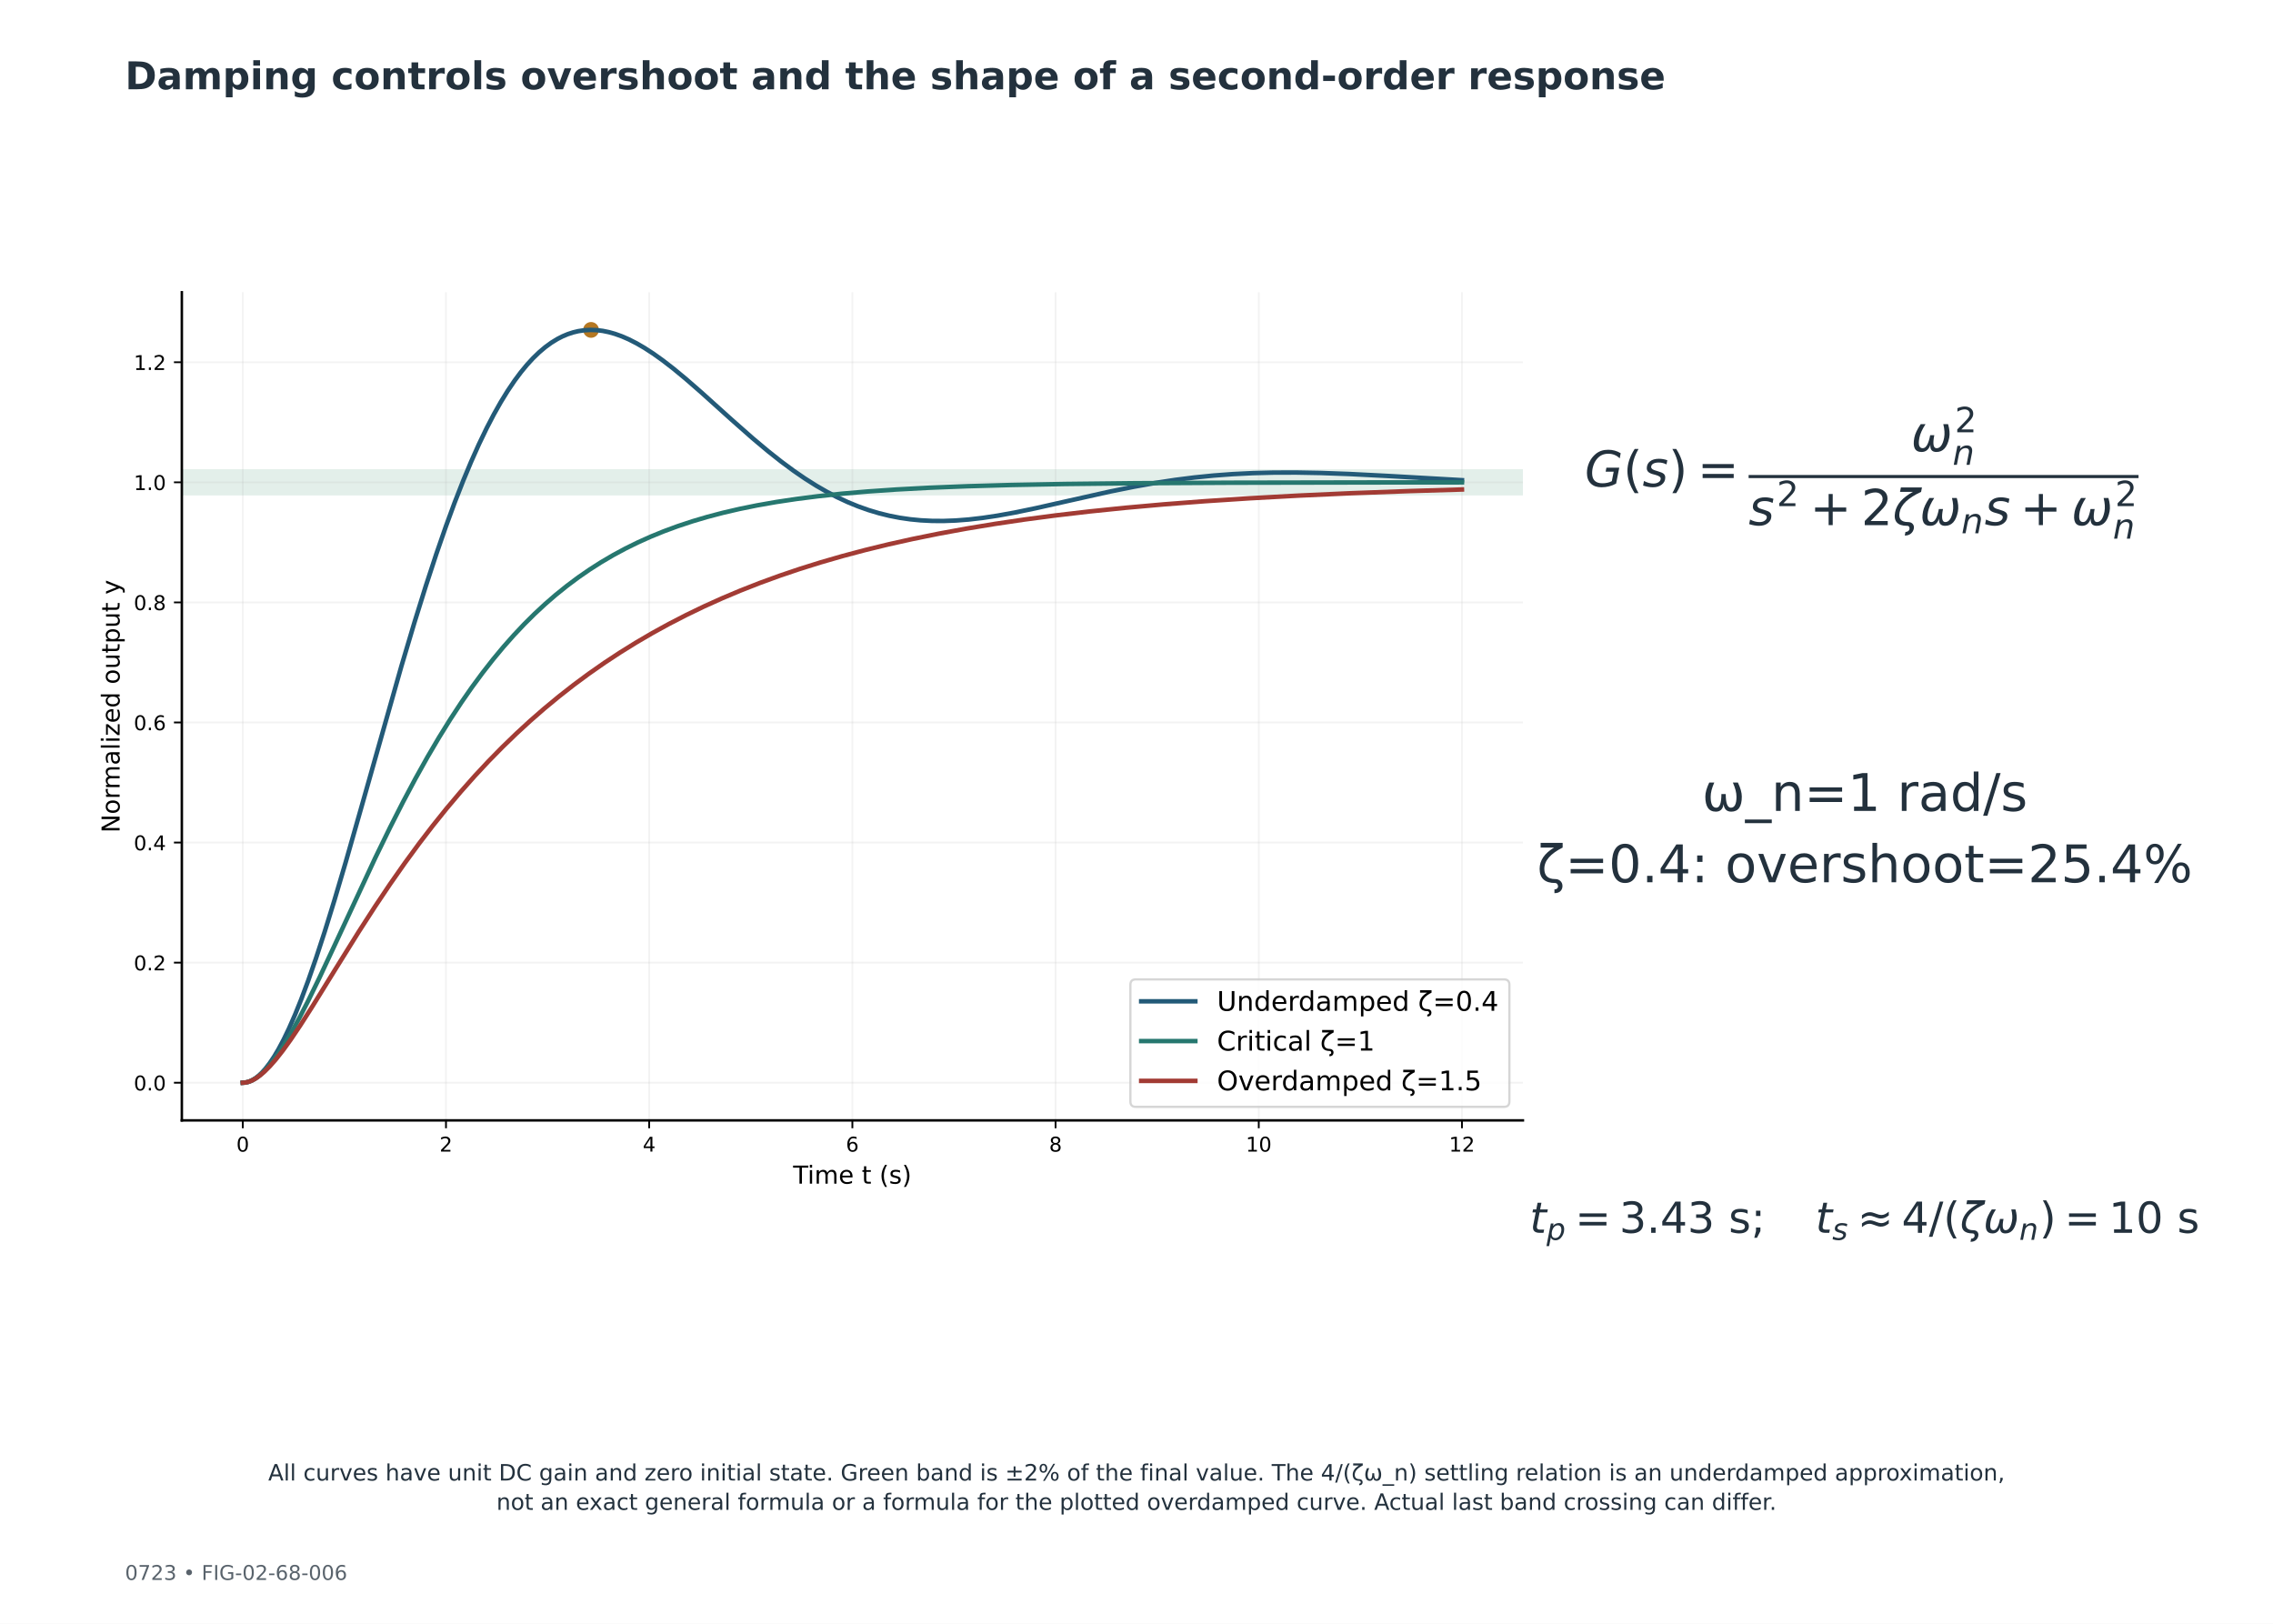
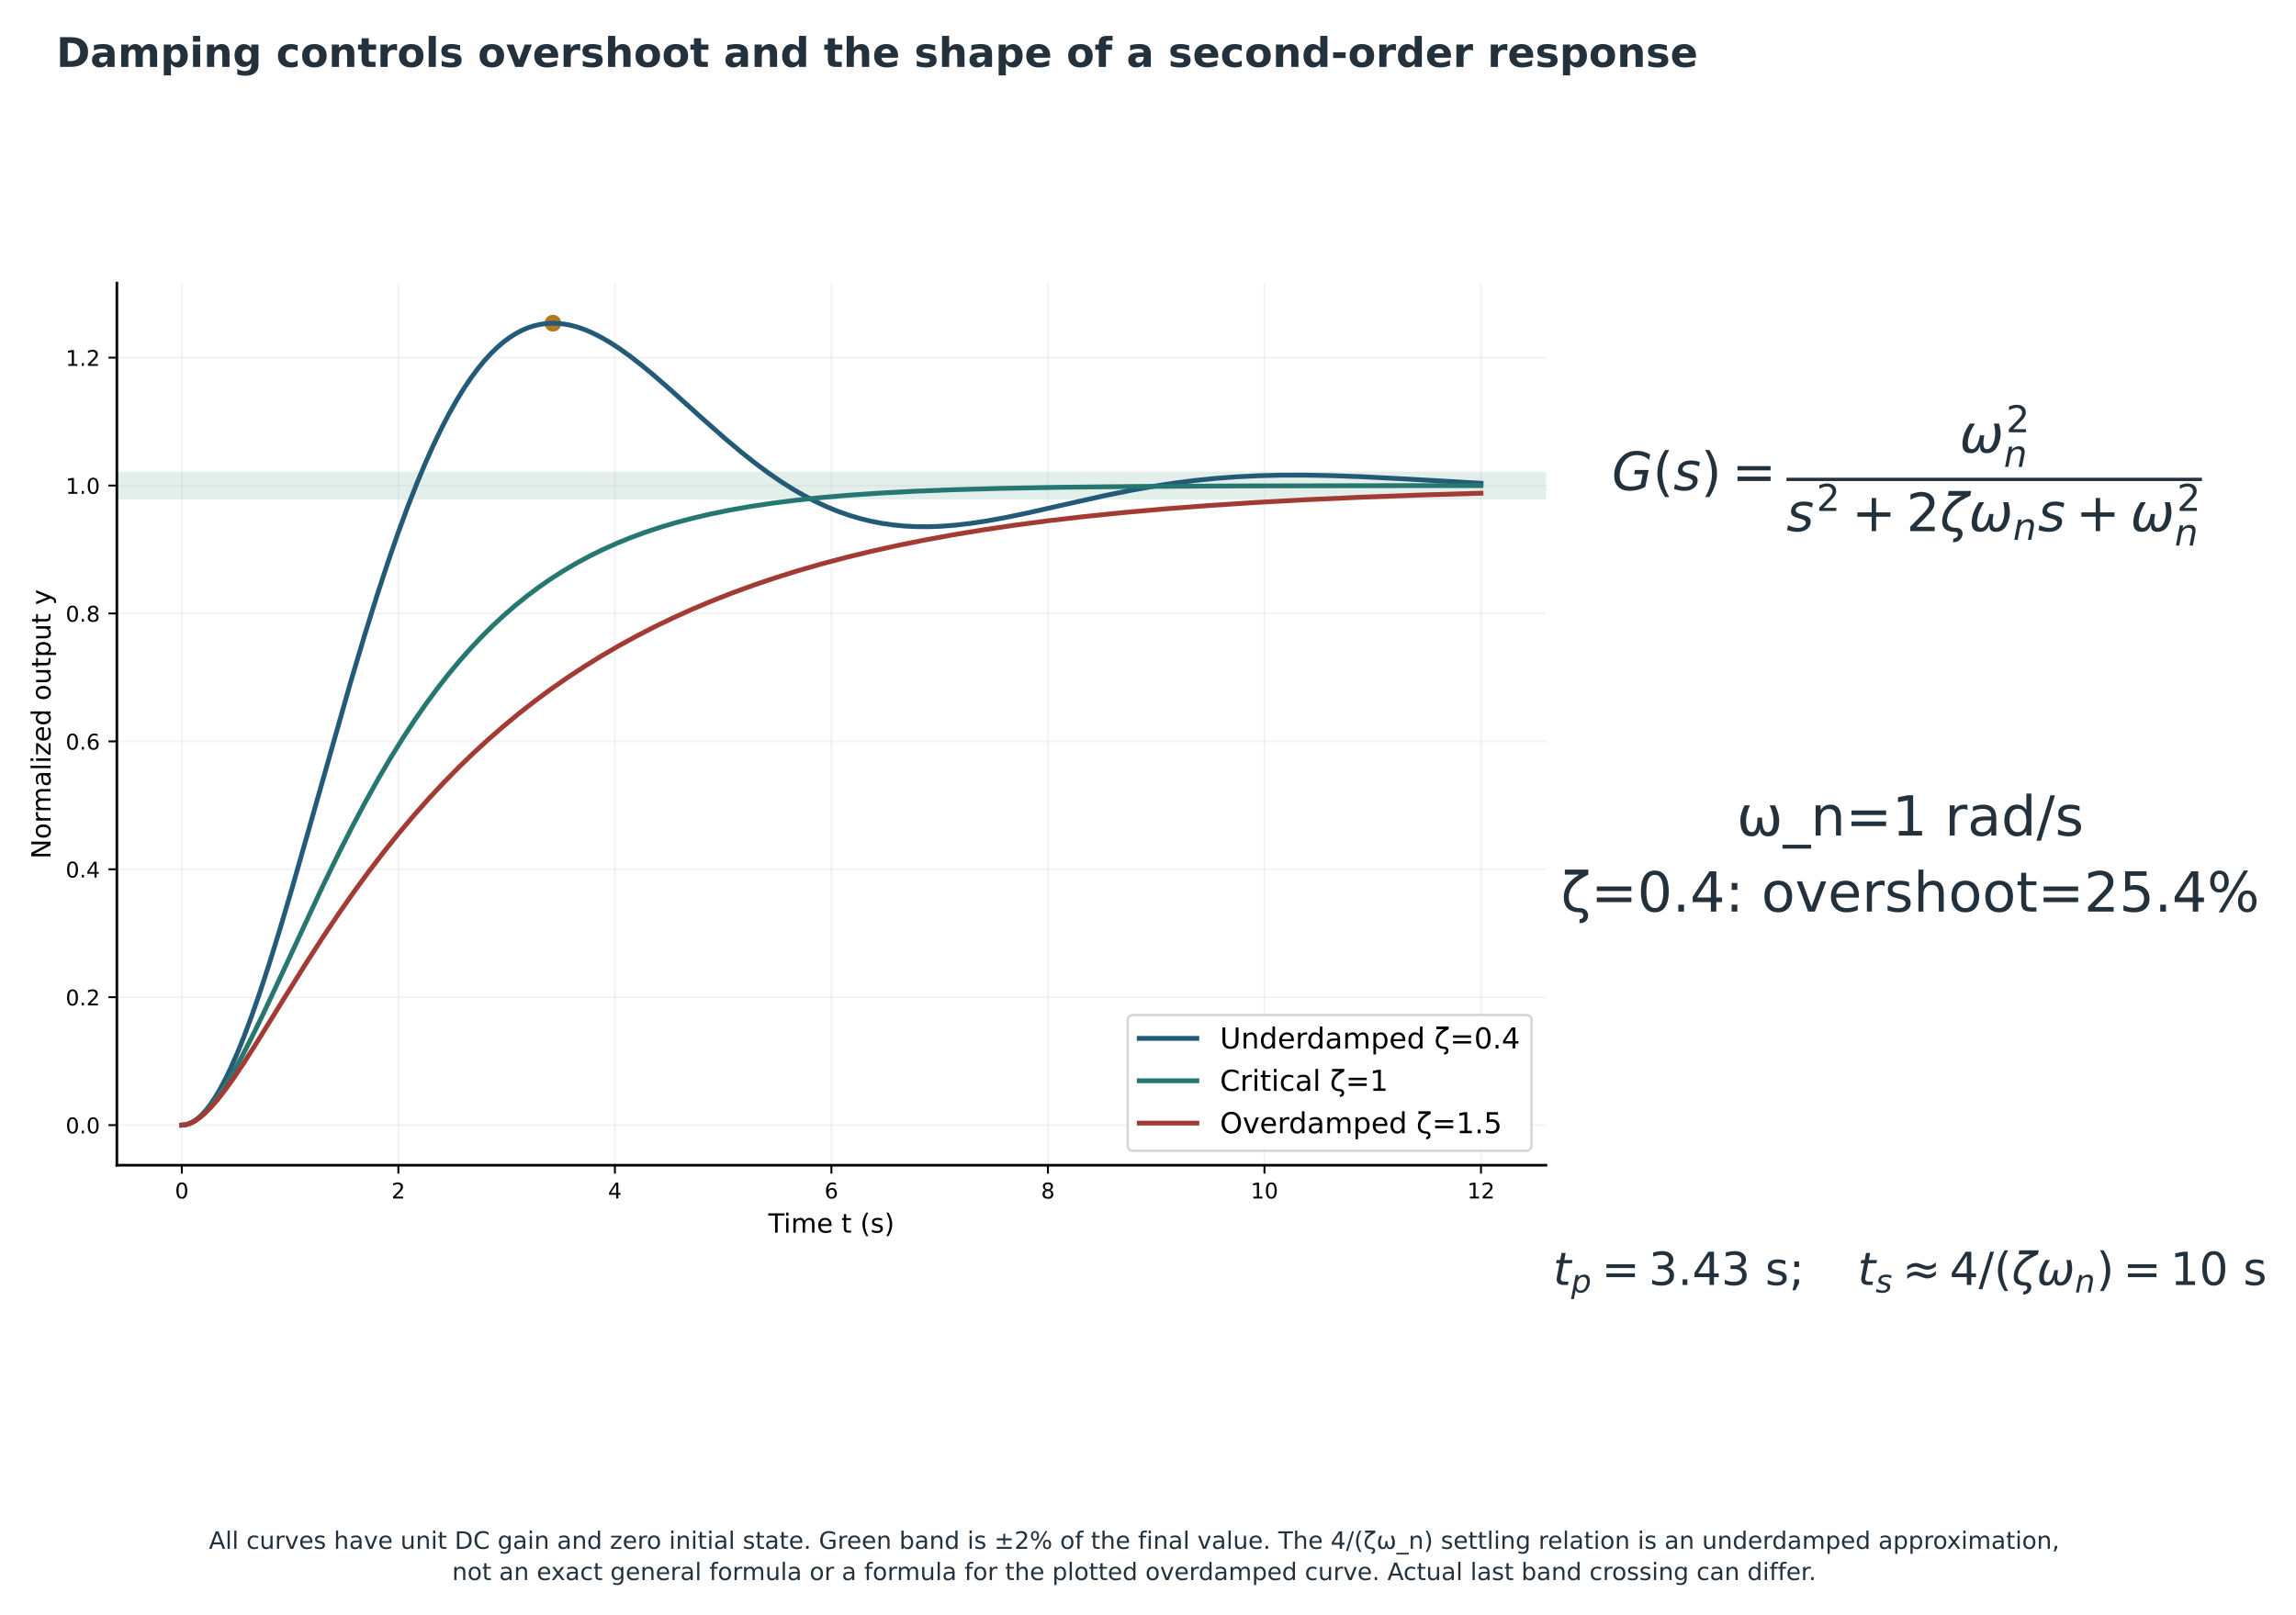
- <svg xmlns="http://www.w3.org/2000/svg" xmlns:xlink="http://www.w3.org/1999/xlink" width="1008pt" height="720pt" viewBox="0 0 1008 720" version="1.1">
+ <svg xmlns="http://www.w3.org/2000/svg" xmlns:xlink="http://www.w3.org/1999/xlink" width="955.5pt" height="672pt" viewBox="32 11.75 955.5 672" version="1.1">
  <defs>
    <style type="text/css">*{stroke-linejoin: round; stroke-linecap: butt}</style>
  </defs>
  <g id="figure_1">
    <g id="patch_1">
      <path d="M 0 720  L 1008 720  L 1008 0  L 0 0  z " style="fill: #ffffff" />
    </g>
    <g id="axes_1">
      <g id="text_1">
        <g style="fill: #23313d" transform="translate(702.7732 216.256)">
          <text>
            <tspan x="0" y="-0.5" style="font-style: oblique; font-size: 22px; font-family: 'DejaVu Sans'; fill: #23313d">G</tspan>
            <tspan x="25.631" y="-0.5" style="font-style: oblique; font-size: 22px; font-family: 'DejaVu Sans'; fill: #23313d">s</tspan>
            <tspan x="72.682" y="16.594" style="font-style: oblique; font-size: 22px; font-family: 'DejaVu Sans'; fill: #23313d">s</tspan>
            <tspan x="136.57" y="16.594" style="font-style: oblique; font-size: 22px; font-family: 'DejaVu Sans'; fill: #23313d">ζ</tspan>
            <tspan x="144.682" y="-16.148" style="font-style: oblique; font-size: 22px; font-family: 'DejaVu Sans'; fill: #23313d">ω</tspan>
            <tspan x="148.537" y="16.594" style="font-style: oblique; font-size: 22px; font-family: 'DejaVu Sans'; fill: #23313d">ω</tspan>
            <tspan x="177.322" y="16.594" style="font-style: oblique; font-size: 22px; font-family: 'DejaVu Sans'; fill: #23313d">s</tspan>
            <tspan x="215.789" y="16.594" style="font-style: oblique; font-size: 22px; font-family: 'DejaVu Sans'; fill: #23313d">ω</tspan>
            <tspan x="17.048" y="-0.5" style="font-size: 22px; font-family: 'DejaVu Sans'; fill: #23313d">(</tspan>
            <tspan x="37.093" y="-0.5" style="font-size: 22px; font-family: 'DejaVu Sans'; fill: #23313d">)</tspan>
            <tspan x="49.962" y="-0.5" style="font-size: 22px; font-family: 'DejaVu Sans'; fill: #23313d">=</tspan>
            <tspan x="99.853" y="16.594" style="font-size: 22px; font-family: 'DejaVu Sans'; fill: #23313d">+</tspan>
            <tspan x="122.573" y="16.594" style="font-size: 22px; font-family: 'DejaVu Sans'; fill: #23313d">2</tspan>
            <tspan x="193.07" y="16.594" style="font-size: 22px; font-family: 'DejaVu Sans'; fill: #23313d">+</tspan>
            <tspan x="85.168" y="8.172" style="font-size: 15.4px; font-family: 'DejaVu Sans'; fill: #23313d">2</tspan>
            <tspan x="164.087" y="-24.57" style="font-size: 15.4px; font-family: 'DejaVu Sans'; fill: #23313d">2</tspan>
            <tspan x="235.195" y="8.172" style="font-size: 15.4px; font-family: 'DejaVu Sans'; fill: #23313d">2</tspan>
            <tspan x="163.104" y="-10.133" style="font-style: oblique; font-size: 15.4px; font-family: 'DejaVu Sans'; fill: #23313d">n</tspan>
            <tspan x="166.96" y="20.203" style="font-style: oblique; font-size: 15.4px; font-family: 'DejaVu Sans'; fill: #23313d">n</tspan>
            <tspan x="234.212" y="22.609" style="font-style: oblique; font-size: 15.4px; font-family: 'DejaVu Sans'; fill: #23313d">n</tspan>
          </text>
          <rect x="72.682" y="-5.633" width="172.913" height="1.375" />
        </g>
      </g>
      <g id="text_2">
        <text style="font-size: 23px; font-family: 'DejaVu Sans'; fill: #23313d" transform="translate(754.7468 359.5764)">ω_n=1 rad/s</text>
        <text style="font-size: 23px; font-family: 'DejaVu Sans'; fill: #23313d" transform="translate(681.578 391.214)">ζ=0.4: overshoot=25.4%</text>
      </g>
      <g id="text_3">
        <g style="fill: #23313d" transform="translate(678.3832 547.227)">
          <text>
            <tspan x="0" y="-0.562" style="font-style: oblique; font-size: 19px; font-family: 'DejaVu Sans'; fill: #23313d">t</tspan>
            <tspan x="126.719" y="-0.562" style="font-style: oblique; font-size: 19px; font-family: 'DejaVu Sans'; fill: #23313d">t</tspan>
            <tspan x="190.843" y="-0.562" style="font-style: oblique; font-size: 19px; font-family: 'DejaVu Sans'; fill: #23313d">ζ</tspan>
            <tspan x="201.178" y="-0.562" style="font-style: oblique; font-size: 19px; font-family: 'DejaVu Sans'; fill: #23313d">ω</tspan>
            <tspan x="7.45" y="2.555" style="font-style: oblique; font-size: 13.3px; font-family: 'DejaVu Sans'; fill: #23313d">p</tspan>
            <tspan x="134.169" y="2.555" style="font-style: oblique; font-size: 13.3px; font-family: 'DejaVu Sans'; fill: #23313d">s</tspan>
            <tspan x="217.089" y="2.555" style="font-style: oblique; font-size: 13.3px; font-family: 'DejaVu Sans'; fill: #23313d">n</tspan>
            <tspan x="20.113" y="-0.562" style="font-size: 19px; font-family: 'DejaVu Sans'; fill: #23313d">=</tspan>
            <tspan x="39.735" y="-0.562" style="font-size: 19px; font-family: 'DejaVu Sans'; fill: #23313d">3</tspan>
            <tspan x="51.823" y="-0.562" style="font-size: 19px; font-family: 'DejaVu Sans'; fill: #23313d">.</tspan>
            <tspan x="57.863" y="-0.562" style="font-size: 19px; font-family: 'DejaVu Sans'; fill: #23313d">4</tspan>
            <tspan x="69.951" y="-0.562" style="font-size: 19px; font-family: 'DejaVu Sans'; fill: #23313d">3</tspan>
            <tspan x="88.209" y="-0.562" style="font-size: 19px; font-family: 'DejaVu Sans'; fill: #23313d">s</tspan>
            <tspan x="98.108" y="-0.562" style="font-size: 19px; font-family: 'DejaVu Sans'; fill: #23313d">;</tspan>
            <tspan x="145.319" y="-0.562" style="font-size: 19px; font-family: 'DejaVu Sans'; fill: #23313d">≈</tspan>
            <tspan x="164.941" y="-0.562" style="font-size: 19px; font-family: 'DejaVu Sans'; fill: #23313d">4</tspan>
            <tspan x="177.029" y="-0.562" style="font-size: 19px; font-family: 'DejaVu Sans'; fill: #23313d">/</tspan>
            <tspan x="183.431" y="-0.562" style="font-size: 19px; font-family: 'DejaVu Sans'; fill: #23313d">(</tspan>
            <tspan x="226.038" y="-0.562" style="font-size: 19px; font-family: 'DejaVu Sans'; fill: #23313d">)</tspan>
            <tspan x="237.152" y="-0.562" style="font-size: 19px; font-family: 'DejaVu Sans'; fill: #23313d">=</tspan>
            <tspan x="256.774" y="-0.562" style="font-size: 19px; font-family: 'DejaVu Sans'; fill: #23313d">1</tspan>
            <tspan x="268.862" y="-0.562" style="font-size: 19px; font-family: 'DejaVu Sans'; fill: #23313d">0</tspan>
            <tspan x="287.12" y="-0.562" style="font-size: 19px; font-family: 'DejaVu Sans'; fill: #23313d">s</tspan>
          </text>
        </g>
      </g>
    </g>
    <g id="axes_2">
      <g id="patch_2">
        <path d="M 80.64 496.8  L 675.36 496.8  L 675.36 129.6  L 80.64 129.6  z " style="fill: #ffffff" />
      </g>
      <g id="patch_3">
        <path d="M 80.64 219.194  L 675.36 219.194  L 675.36 208.545  L 80.64 208.545  z " clip-path="url(#pff477d1c6b)" style="fill: #e3efea; stroke: #e3efea; stroke-linejoin: miter" />
      </g>
      <g id="PathCollection_1">
        <defs>
          <path id="mf758a457f0" d="M 0 3  C 0.796 3 1.559 2.684 2.121 2.121  C 2.684 1.559 3 0.796 3 0  C 3 -0.796 2.684 -1.559 2.121 -2.121  C 1.559 -2.684 0.796 -3 0 -3  C -0.796 -3 -1.559 -2.684 -2.121 -2.121  C -2.684 -1.559 -3 -0.796 -3 0  C -3 0.796 -2.684 1.559 -2.121 2.121  C -1.559 2.684 -0.796 3 0 3  z " style="stroke: #b47722" />
        </defs>
        <g clip-path="url(#pff477d1c6b)">
          <use xlink:href="#mf758a457f0" x="262.109" y="146.291" style="fill: #b47722; stroke: #b47722" />
        </g>
      </g>
      <g id="matplotlib.axis_1">
        <g id="xtick_1">
          <g id="line2d_1">
            <path d="M 107.673 496.8  L 107.673 129.6  " clip-path="url(#pff477d1c6b)" style="fill: none; stroke: #b0b0b0; stroke-opacity: 0.15; stroke-width: 0.8; stroke-linecap: square" />
          </g>
          <g id="line2d_2">
            <defs>
              <path id="m6ea01cece8" d="M 0 0  L 0 3.5  " style="stroke: #000000; stroke-width: 0.8" />
            </defs>
            <g>
              <use xlink:href="#m6ea01cece8" x="107.673" y="496.8" style="stroke: #000000; stroke-width: 0.8" />
            </g>
          </g>
          <g id="text_4">
            <text style="font-size: 9px; font-family: 'DejaVu Sans'; text-anchor: middle" x="107.673" y="510.639" transform="rotate(-0 107.6727 510.6386)">0</text>
          </g>
        </g>
        <g id="xtick_2">
          <g id="line2d_3">
            <path d="M 197.782 496.8  L 197.782 129.6  " clip-path="url(#pff477d1c6b)" style="fill: none; stroke: #b0b0b0; stroke-opacity: 0.15; stroke-width: 0.8; stroke-linecap: square" />
          </g>
          <g id="line2d_4">
            <g>
              <use xlink:href="#m6ea01cece8" x="197.782" y="496.8" style="stroke: #000000; stroke-width: 0.8" />
            </g>
          </g>
          <g id="text_5">
            <text style="font-size: 9px; font-family: 'DejaVu Sans'; text-anchor: middle" x="197.782" y="510.639" transform="rotate(-0 197.7818 510.6386)">2</text>
          </g>
        </g>
        <g id="xtick_3">
          <g id="line2d_5">
            <path d="M 287.891 496.8  L 287.891 129.6  " clip-path="url(#pff477d1c6b)" style="fill: none; stroke: #b0b0b0; stroke-opacity: 0.15; stroke-width: 0.8; stroke-linecap: square" />
          </g>
          <g id="line2d_6">
            <g>
              <use xlink:href="#m6ea01cece8" x="287.891" y="496.8" style="stroke: #000000; stroke-width: 0.8" />
            </g>
          </g>
          <g id="text_6">
            <text style="font-size: 9px; font-family: 'DejaVu Sans'; text-anchor: middle" x="287.891" y="510.639" transform="rotate(-0 287.8909 510.6386)">4</text>
          </g>
        </g>
        <g id="xtick_4">
          <g id="line2d_7">
            <path d="M 378 496.8  L 378 129.6  " clip-path="url(#pff477d1c6b)" style="fill: none; stroke: #b0b0b0; stroke-opacity: 0.15; stroke-width: 0.8; stroke-linecap: square" />
          </g>
          <g id="line2d_8">
            <g>
              <use xlink:href="#m6ea01cece8" x="378" y="496.8" style="stroke: #000000; stroke-width: 0.8" />
            </g>
          </g>
          <g id="text_7">
            <text style="font-size: 9px; font-family: 'DejaVu Sans'; text-anchor: middle" x="378" y="510.639" transform="rotate(-0 378 510.6386)">6</text>
          </g>
        </g>
        <g id="xtick_5">
          <g id="line2d_9">
            <path d="M 468.109 496.8  L 468.109 129.6  " clip-path="url(#pff477d1c6b)" style="fill: none; stroke: #b0b0b0; stroke-opacity: 0.15; stroke-width: 0.8; stroke-linecap: square" />
          </g>
          <g id="line2d_10">
            <g>
              <use xlink:href="#m6ea01cece8" x="468.109" y="496.8" style="stroke: #000000; stroke-width: 0.8" />
            </g>
          </g>
          <g id="text_8">
            <text style="font-size: 9px; font-family: 'DejaVu Sans'; text-anchor: middle" x="468.109" y="510.639" transform="rotate(-0 468.1091 510.6386)">8</text>
          </g>
        </g>
        <g id="xtick_6">
          <g id="line2d_11">
            <path d="M 558.218 496.8  L 558.218 129.6  " clip-path="url(#pff477d1c6b)" style="fill: none; stroke: #b0b0b0; stroke-opacity: 0.15; stroke-width: 0.8; stroke-linecap: square" />
          </g>
          <g id="line2d_12">
            <g>
              <use xlink:href="#m6ea01cece8" x="558.218" y="496.8" style="stroke: #000000; stroke-width: 0.8" />
            </g>
          </g>
          <g id="text_9">
            <text style="font-size: 9px; font-family: 'DejaVu Sans'; text-anchor: middle" x="558.218" y="510.639" transform="rotate(-0 558.2182 510.6386)">10</text>
          </g>
        </g>
        <g id="xtick_7">
          <g id="line2d_13">
            <path d="M 648.327 496.8  L 648.327 129.6  " clip-path="url(#pff477d1c6b)" style="fill: none; stroke: #b0b0b0; stroke-opacity: 0.15; stroke-width: 0.8; stroke-linecap: square" />
          </g>
          <g id="line2d_14">
            <g>
              <use xlink:href="#m6ea01cece8" x="648.327" y="496.8" style="stroke: #000000; stroke-width: 0.8" />
            </g>
          </g>
          <g id="text_10">
            <text style="font-size: 9px; font-family: 'DejaVu Sans'; text-anchor: middle" x="648.327" y="510.639" transform="rotate(-0 648.3273 510.6386)">12</text>
          </g>
        </g>
        <g id="text_11">
          <text style="font-size: 11px; font-family: 'DejaVu Sans'; text-anchor: middle" x="378" y="524.869" transform="rotate(-0 378 524.8686)">Time t (s)</text>
        </g>
      </g>
      <g id="matplotlib.axis_2">
        <g id="ytick_1">
          <g id="line2d_15">
            <path d="M 80.64 480.109  L 675.36 480.109  " clip-path="url(#pff477d1c6b)" style="fill: none; stroke: #b0b0b0; stroke-opacity: 0.15; stroke-width: 0.8; stroke-linecap: square" />
          </g>
          <g id="line2d_16">
            <defs>
              <path id="m7f196303ec" d="M 0 0  L -3.5 0  " style="stroke: #000000; stroke-width: 0.8" />
            </defs>
            <g>
              <use xlink:href="#m7f196303ec" x="80.64" y="480.109" style="stroke: #000000; stroke-width: 0.8" />
            </g>
          </g>
          <g id="text_12">
            <text style="font-size: 9px; font-family: 'DejaVu Sans'; text-anchor: end" x="73.64" y="483.528" transform="rotate(-0 73.64 483.5284)">0.0</text>
          </g>
        </g>
        <g id="ytick_2">
          <g id="line2d_17">
            <path d="M 80.64 426.861  L 675.36 426.861  " clip-path="url(#pff477d1c6b)" style="fill: none; stroke: #b0b0b0; stroke-opacity: 0.15; stroke-width: 0.8; stroke-linecap: square" />
          </g>
          <g id="line2d_18">
            <g>
              <use xlink:href="#m7f196303ec" x="80.64" y="426.861" style="stroke: #000000; stroke-width: 0.8" />
            </g>
          </g>
          <g id="text_13">
            <text style="font-size: 9px; font-family: 'DejaVu Sans'; text-anchor: end" x="73.64" y="430.28" transform="rotate(-0 73.64 430.2805)">0.2</text>
          </g>
        </g>
        <g id="ytick_3">
          <g id="line2d_19">
            <path d="M 80.64 373.613  L 675.36 373.613  " clip-path="url(#pff477d1c6b)" style="fill: none; stroke: #b0b0b0; stroke-opacity: 0.15; stroke-width: 0.8; stroke-linecap: square" />
          </g>
          <g id="line2d_20">
            <g>
              <use xlink:href="#m7f196303ec" x="80.64" y="373.613" style="stroke: #000000; stroke-width: 0.8" />
            </g>
          </g>
          <g id="text_14">
            <text style="font-size: 9px; font-family: 'DejaVu Sans'; text-anchor: end" x="73.64" y="377.033" transform="rotate(-0 73.64 377.0326)">0.4</text>
          </g>
        </g>
        <g id="ytick_4">
          <g id="line2d_21">
            <path d="M 80.64 320.365  L 675.36 320.365  " clip-path="url(#pff477d1c6b)" style="fill: none; stroke: #b0b0b0; stroke-opacity: 0.15; stroke-width: 0.8; stroke-linecap: square" />
          </g>
          <g id="line2d_22">
            <g>
              <use xlink:href="#m7f196303ec" x="80.64" y="320.365" style="stroke: #000000; stroke-width: 0.8" />
            </g>
          </g>
          <g id="text_15">
            <text style="font-size: 9px; font-family: 'DejaVu Sans'; text-anchor: end" x="73.64" y="323.785" transform="rotate(-0 73.64 323.7847)">0.6</text>
          </g>
        </g>
        <g id="ytick_5">
          <g id="line2d_23">
            <path d="M 80.64 267.118  L 675.36 267.118  " clip-path="url(#pff477d1c6b)" style="fill: none; stroke: #b0b0b0; stroke-opacity: 0.15; stroke-width: 0.8; stroke-linecap: square" />
          </g>
          <g id="line2d_24">
            <g>
              <use xlink:href="#m7f196303ec" x="80.64" y="267.118" style="stroke: #000000; stroke-width: 0.8" />
            </g>
          </g>
          <g id="text_16">
            <text style="font-size: 9px; font-family: 'DejaVu Sans'; text-anchor: end" x="73.64" y="270.537" transform="rotate(-0 73.64 270.5368)">0.8</text>
          </g>
        </g>
        <g id="ytick_6">
          <g id="line2d_25">
            <path d="M 80.64 213.87  L 675.36 213.87  " clip-path="url(#pff477d1c6b)" style="fill: none; stroke: #b0b0b0; stroke-opacity: 0.15; stroke-width: 0.8; stroke-linecap: square" />
          </g>
          <g id="line2d_26">
            <g>
              <use xlink:href="#m7f196303ec" x="80.64" y="213.87" style="stroke: #000000; stroke-width: 0.8" />
            </g>
          </g>
          <g id="text_17">
            <text style="font-size: 9px; font-family: 'DejaVu Sans'; text-anchor: end" x="73.64" y="217.289" transform="rotate(-0 73.64 217.2889)">1.0</text>
          </g>
        </g>
        <g id="ytick_7">
          <g id="line2d_27">
            <path d="M 80.64 160.622  L 675.36 160.622  " clip-path="url(#pff477d1c6b)" style="fill: none; stroke: #b0b0b0; stroke-opacity: 0.15; stroke-width: 0.8; stroke-linecap: square" />
          </g>
          <g id="line2d_28">
            <g>
              <use xlink:href="#m7f196303ec" x="80.64" y="160.622" style="stroke: #000000; stroke-width: 0.8" />
            </g>
          </g>
          <g id="text_18">
            <text style="font-size: 9px; font-family: 'DejaVu Sans'; text-anchor: end" x="73.64" y="164.041" transform="rotate(-0 73.64 164.041)">1.2</text>
          </g>
        </g>
        <g id="text_19">
          <text style="font-size: 11px; font-family: 'DejaVu Sans'; text-anchor: middle" x="53.04" y="313.2" transform="rotate(-90 53.03953 313.2)">Normalized output y</text>
        </g>
      </g>
      <g id="line2d_29">
        <path d="M 107.673 480.109  L 108.832 480.022  L 109.991 479.761  L 111.537 479.152  L 113.083 478.252  L 114.629 477.068  L 116.175 475.612  L 117.721 473.891  L 119.653 471.381  L 121.585 468.491  L 123.517 465.238  L 125.836 460.88  L 128.155 456.058  L 130.86 449.886  L 133.565 443.173  L 136.657 434.901  L 140.135 424.916  L 144 413.099  L 148.251 399.374  L 153.275 382.405  L 160.231 358.047  L 178.008 295.389  L 183.805 275.955  L 188.829 259.853  L 193.466 245.722  L 197.717 233.463  L 201.582 222.945  L 205.447 213.06  L 208.925 204.729  L 212.403 196.949  L 215.881 189.733  L 218.973 183.798  L 222.064 178.319  L 225.156 173.294  L 228.248 168.724  L 230.953 165.095  L 233.658 161.808  L 236.363 158.859  L 239.068 156.241  L 241.774 153.949  L 244.479 151.975  L 247.184 150.312  L 249.503 149.126  L 251.822 148.157  L 254.14 147.397  L 256.459 146.84  L 259.164 146.438  L 261.869 146.292  L 264.575 146.391  L 267.28 146.722  L 269.985 147.275  L 272.69 148.035  L 275.782 149.144  L 278.874 150.49  L 282.352 152.264  L 285.83 154.288  L 289.694 156.797  L 293.945 159.832  L 298.583 163.417  L 303.993 167.886  L 310.95 173.946  L 324.476 186.126  L 333.751 194.307  L 340.707 200.141  L 346.504 204.723  L 351.914 208.726  L 356.938 212.178  L 361.962 215.356  L 366.599 218.033  L 371.237 220.456  L 375.874 222.621  L 380.512 224.526  L 385.149 226.172  L 389.787 227.563  L 394.424 228.704  L 399.062 229.605  L 403.699 230.275  L 408.337 230.725  L 413.361 230.979  L 418.385 231.009  L 423.795 230.81  L 429.592 230.361  L 435.775 229.645  L 442.345 228.658  L 450.074 227.261  L 459.349 225.342  L 473.262 222.206  L 492.198 217.971  L 503.019 215.792  L 512.294 214.146  L 521.183 212.792  L 529.685 211.719  L 538.187 210.866  L 546.689 210.232  L 555.577 209.792  L 564.852 209.557  L 574.9 209.532  L 585.721 209.728  L 598.474 210.188  L 615.092 211.03  L 648.327 212.919  L 648.327 212.919  " clip-path="url(#pff477d1c6b)" style="fill: none; stroke: #235a78; stroke-width: 2; stroke-linecap: square" />
      </g>
      <g id="line2d_30">
        <path d="M 107.673 480.109  L 108.832 480.022  L 110.378 479.648  L 111.924 478.996  L 113.47 478.086  L 115.015 476.935  L 116.948 475.185  L 118.88 473.119  L 121.199 470.262  L 123.517 467.04  L 126.223 462.877  L 129.314 457.664  L 132.792 451.321  L 136.657 443.804  L 141.681 433.499  L 148.637 418.636  L 166.414 380.397  L 172.984 366.912  L 178.781 355.503  L 184.191 345.327  L 189.602 335.64  L 194.626 327.101  L 199.65 319.008  L 204.674 311.362  L 209.311 304.698  L 213.949 298.404  L 218.586 292.473  L 223.224 286.893  L 227.861 281.653  L 232.499 276.739  L 237.136 272.139  L 241.774 267.836  L 246.411 263.818  L 251.435 259.769  L 256.459 256.018  L 261.483 252.548  L 266.507 249.341  L 271.917 246.162  L 277.328 243.248  L 282.738 240.58  L 288.535 237.974  L 294.332 235.608  L 300.515 233.326  L 307.085 231.15  L 313.655 229.207  L 320.611 227.377  L 327.954 225.672  L 335.683 224.101  L 344.185 222.605  L 353.073 221.268  L 362.735 220.038  L 373.169 218.933  L 384.763 217.931  L 397.516 217.051  L 412.202 216.266  L 428.819 215.606  L 448.529 215.051  L 472.489 214.607  L 503.406 214.269  L 546.302 214.039  L 617.024 213.91  L 648.327 213.891  L 648.327 213.891  " clip-path="url(#pff477d1c6b)" style="fill: none; stroke: #26776f; stroke-width: 2; stroke-linecap: square" />
      </g>
      <g id="line2d_31">
        <path d="M 107.673 480.109  L 108.832 480.023  L 110.378 479.657  L 111.924 479.029  L 113.47 478.166  L 115.402 476.793  L 117.334 475.132  L 119.653 472.811  L 122.358 469.724  L 125.45 465.79  L 128.928 460.962  L 133.179 454.642  L 138.589 446.171  L 148.637 429.922  L 159.072 413.188  L 166.414 401.817  L 172.984 392.029  L 179.554 382.646  L 185.737 374.202  L 191.921 366.135  L 198.104 358.444  L 204.287 351.12  L 210.471 344.152  L 216.654 337.528  L 222.837 331.233  L 229.02 325.253  L 235.204 319.574  L 241.387 314.183  L 247.957 308.753  L 254.527 303.617  L 261.096 298.757  L 268.053 293.897  L 275.009 289.315  L 281.965 284.995  L 289.308 280.703  L 296.651 276.67  L 304.38 272.687  L 312.109 268.957  L 320.225 265.294  L 328.34 261.875  L 336.842 258.537  L 345.731 255.294  L 354.619 252.287  L 363.894 249.382  L 373.556 246.589  L 383.604 243.918  L 394.038 241.374  L 404.859 238.963  L 416.453 236.614  L 428.433 234.417  L 441.186 232.311  L 454.325 230.367  L 468.238 228.532  L 483.31 226.773  L 499.155 225.151  L 516.159 223.637  L 534.322 222.243  L 554.032 220.954  L 575.673 219.767  L 599.247 218.698  L 625.526 217.734  L 648.327 217.055  L 648.327 217.055  " clip-path="url(#pff477d1c6b)" style="fill: none; stroke: #a23b34; stroke-width: 2; stroke-linecap: square" />
      </g>
      <g id="patch_4">
        <path d="M 80.64 496.8  L 80.64 129.6  " style="fill: none; stroke: #000000; stroke-width: 1.1; stroke-linejoin: miter; stroke-linecap: square" />
      </g>
      <g id="patch_5">
        <path d="M 80.64 496.8  L 675.36 496.8  " style="fill: none; stroke: #000000; stroke-width: 1.1; stroke-linejoin: miter; stroke-linecap: square" />
      </g>
      <g id="legend_1">
        <g id="patch_6">
          <path d="M 503.687 490.8  L 666.96 490.8  Q 669.36 490.8 669.36 488.4  L 669.36 436.686  Q 669.36 434.286 666.96 434.286  L 503.687 434.286  Q 501.287 434.286 501.287 436.686  L 501.287 488.4  Q 501.287 490.8 503.687 490.8  z " style="fill: #ffffff; opacity: 0.8; stroke: #cccccc; stroke-linejoin: miter" />
        </g>
        <g id="line2d_32">
          <path d="M 506.087 444.004  L 518.087 444.004  L 530.087 444.004  " style="fill: none; stroke: #235a78; stroke-width: 2; stroke-linecap: square" />
        </g>
        <g id="text_20">
          <text style="font-size: 12px; font-family: 'DejaVu Sans'; text-anchor: start" x="539.687" y="448.204" transform="rotate(-0 539.6869 448.2038)">Underdamped ζ=0.4</text>
        </g>
        <g id="line2d_33">
          <path d="M 506.087 461.642  L 518.087 461.642  L 530.087 461.642  " style="fill: none; stroke: #26776f; stroke-width: 2; stroke-linecap: square" />
        </g>
        <g id="text_21">
          <text style="font-size: 12px; font-family: 'DejaVu Sans'; text-anchor: start" x="539.687" y="465.842" transform="rotate(-0 539.6869 465.8419)">Critical ζ=1</text>
        </g>
        <g id="line2d_34">
          <path d="M 506.087 479.28  L 518.087 479.28  L 530.087 479.28  " style="fill: none; stroke: #a23b34; stroke-width: 2; stroke-linecap: square" />
        </g>
        <g id="text_22">
          <text style="font-size: 12px; font-family: 'DejaVu Sans'; text-anchor: start" x="539.687" y="483.48" transform="rotate(-0 539.6869 483.48)">Overdamped ζ=1.5</text>
        </g>
      </g>
    </g>
    <g id="text_23">
      <text style="font-weight: 700; font-size: 17px; font-family: 'DejaVu Sans'; text-anchor: start; fill: #23313d" x="55.44" y="39.6" transform="rotate(-0 55.44 39.6)">Damping controls overshoot and the shape of a second-order response</text>
    </g>
-     <g id="text_24">
-       <text style="font-size: 9px; font-family: 'DejaVu Sans'; text-anchor: start; fill: #59636c" x="55.44" y="700.56" transform="rotate(-0 55.44 700.56)">0723  •  FIG-02-68-006</text>
-     </g>
    <g id="text_25">
      <text style="font-size: 10px; font-family: 'DejaVu Sans'; fill: #23313d" transform="translate(118.9367 656.5016)">All curves have unit DC gain and zero initial state. Green band is ±2% of the final value. The 4/(ζω_n) settling relation is an underdamped approximation,</text>
      <text style="font-size: 10px; font-family: 'DejaVu Sans'; fill: #23313d" transform="translate(220.1547 669.4972)">not an exact general formula or a formula for the plotted overdamped curve. Actual last band crossing can differ.</text>
    </g>
  </g>
  <defs>
    <clipPath id="pff477d1c6b">
      <rect x="80.64" y="129.6" width="594.72" height="367.2" />
    </clipPath>
  </defs>
</svg>
